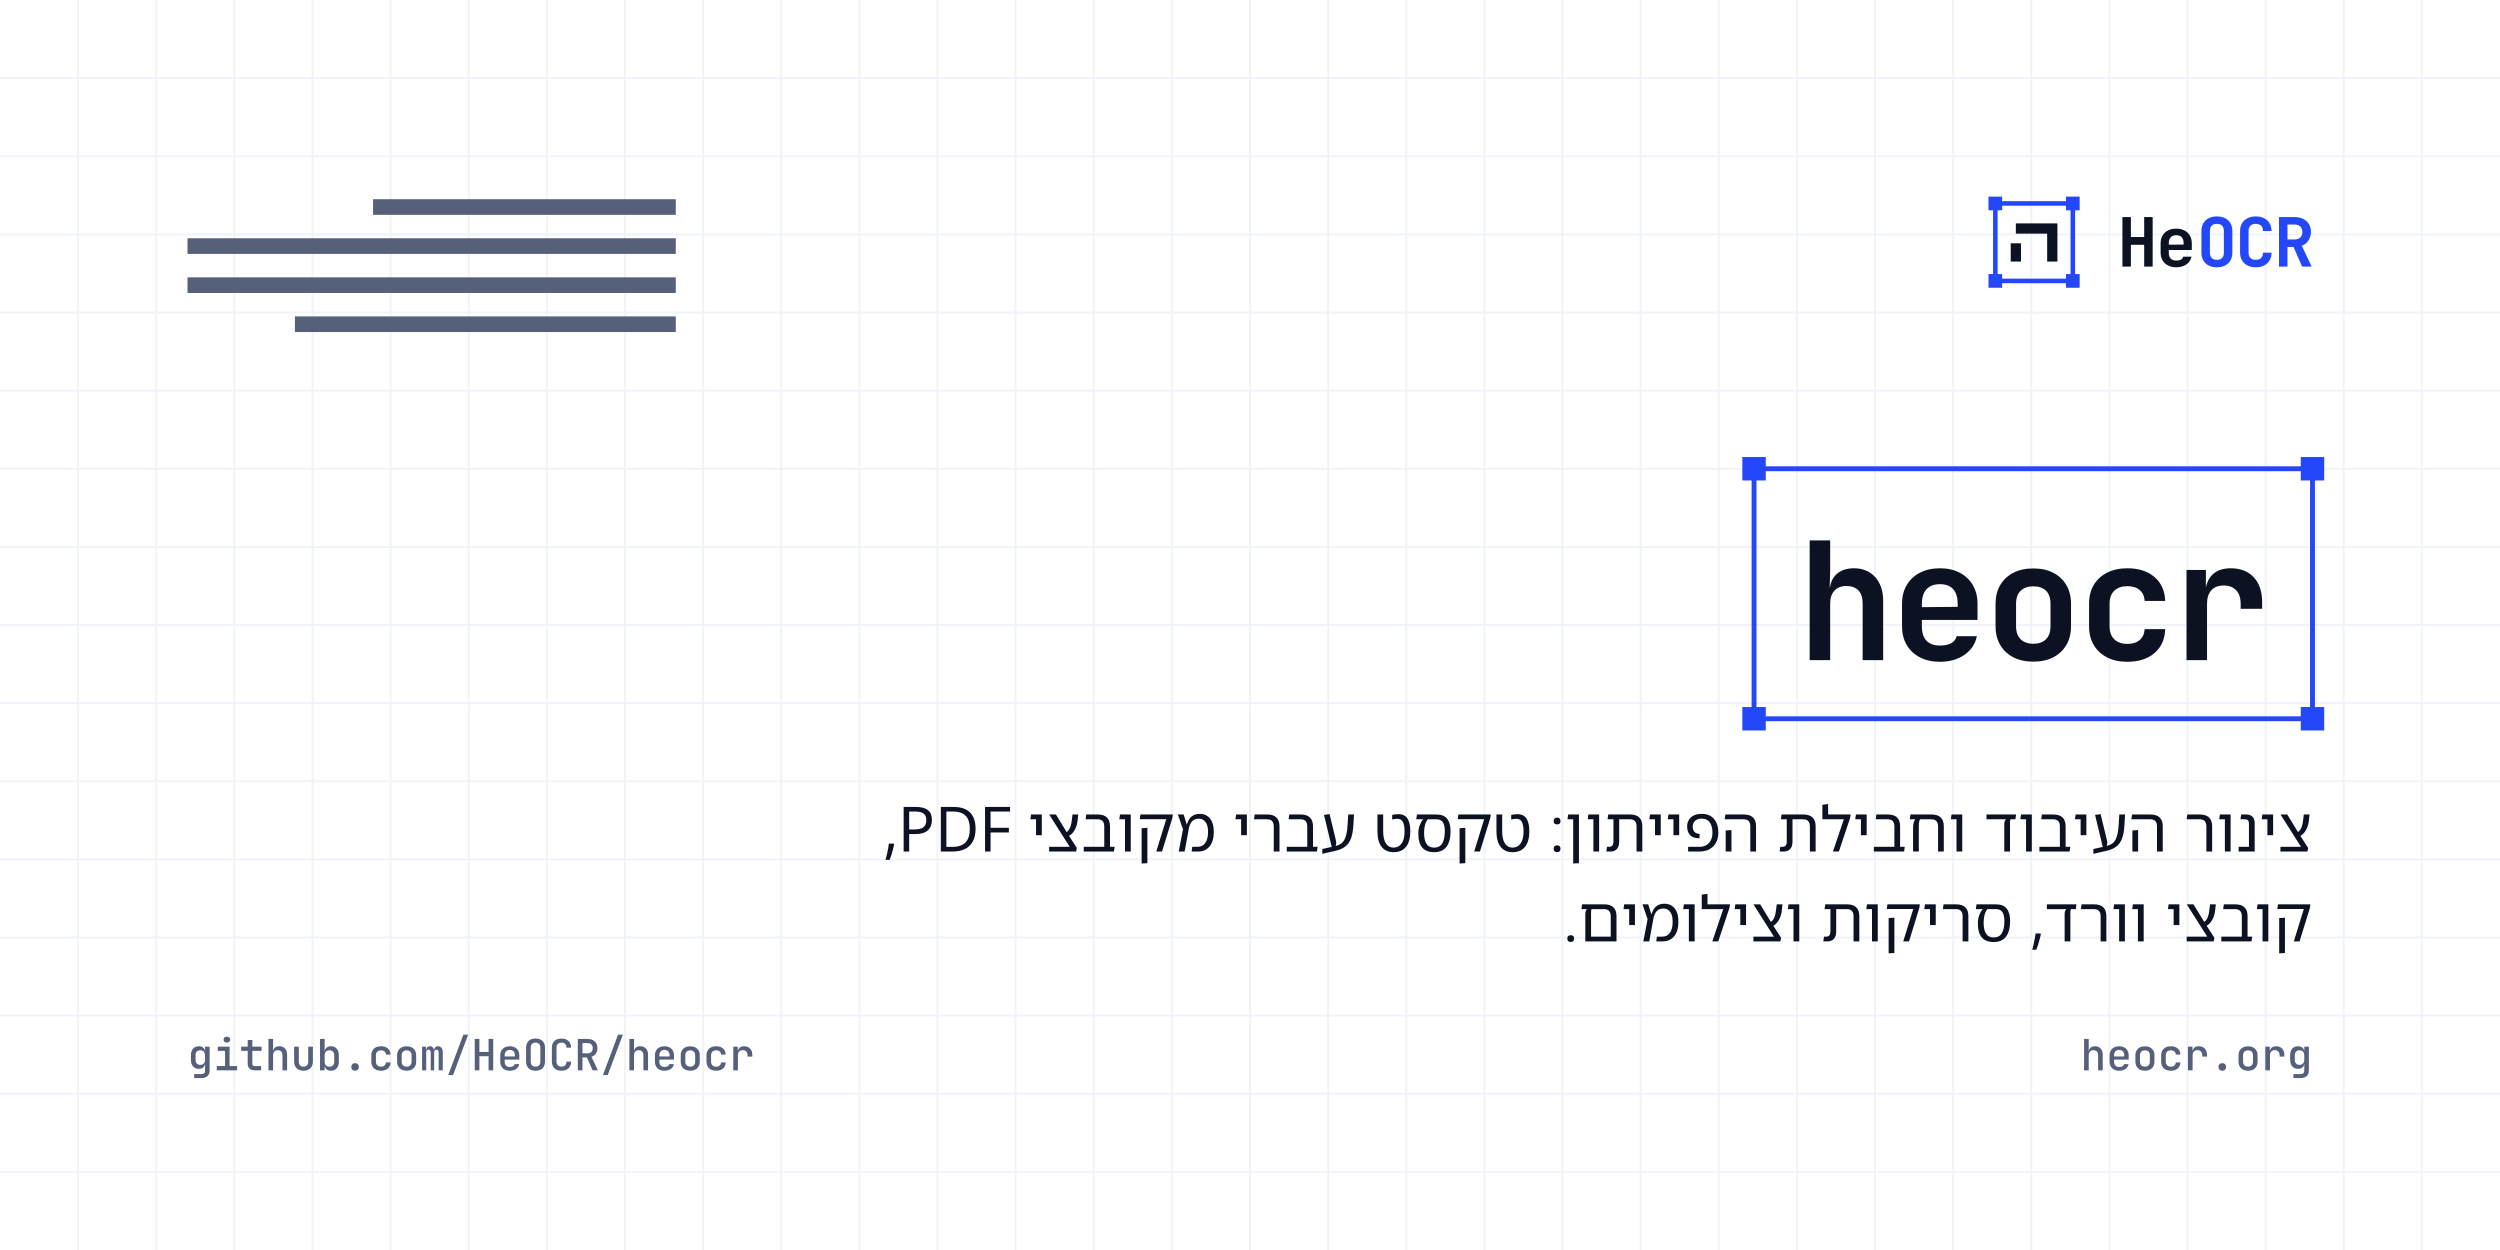
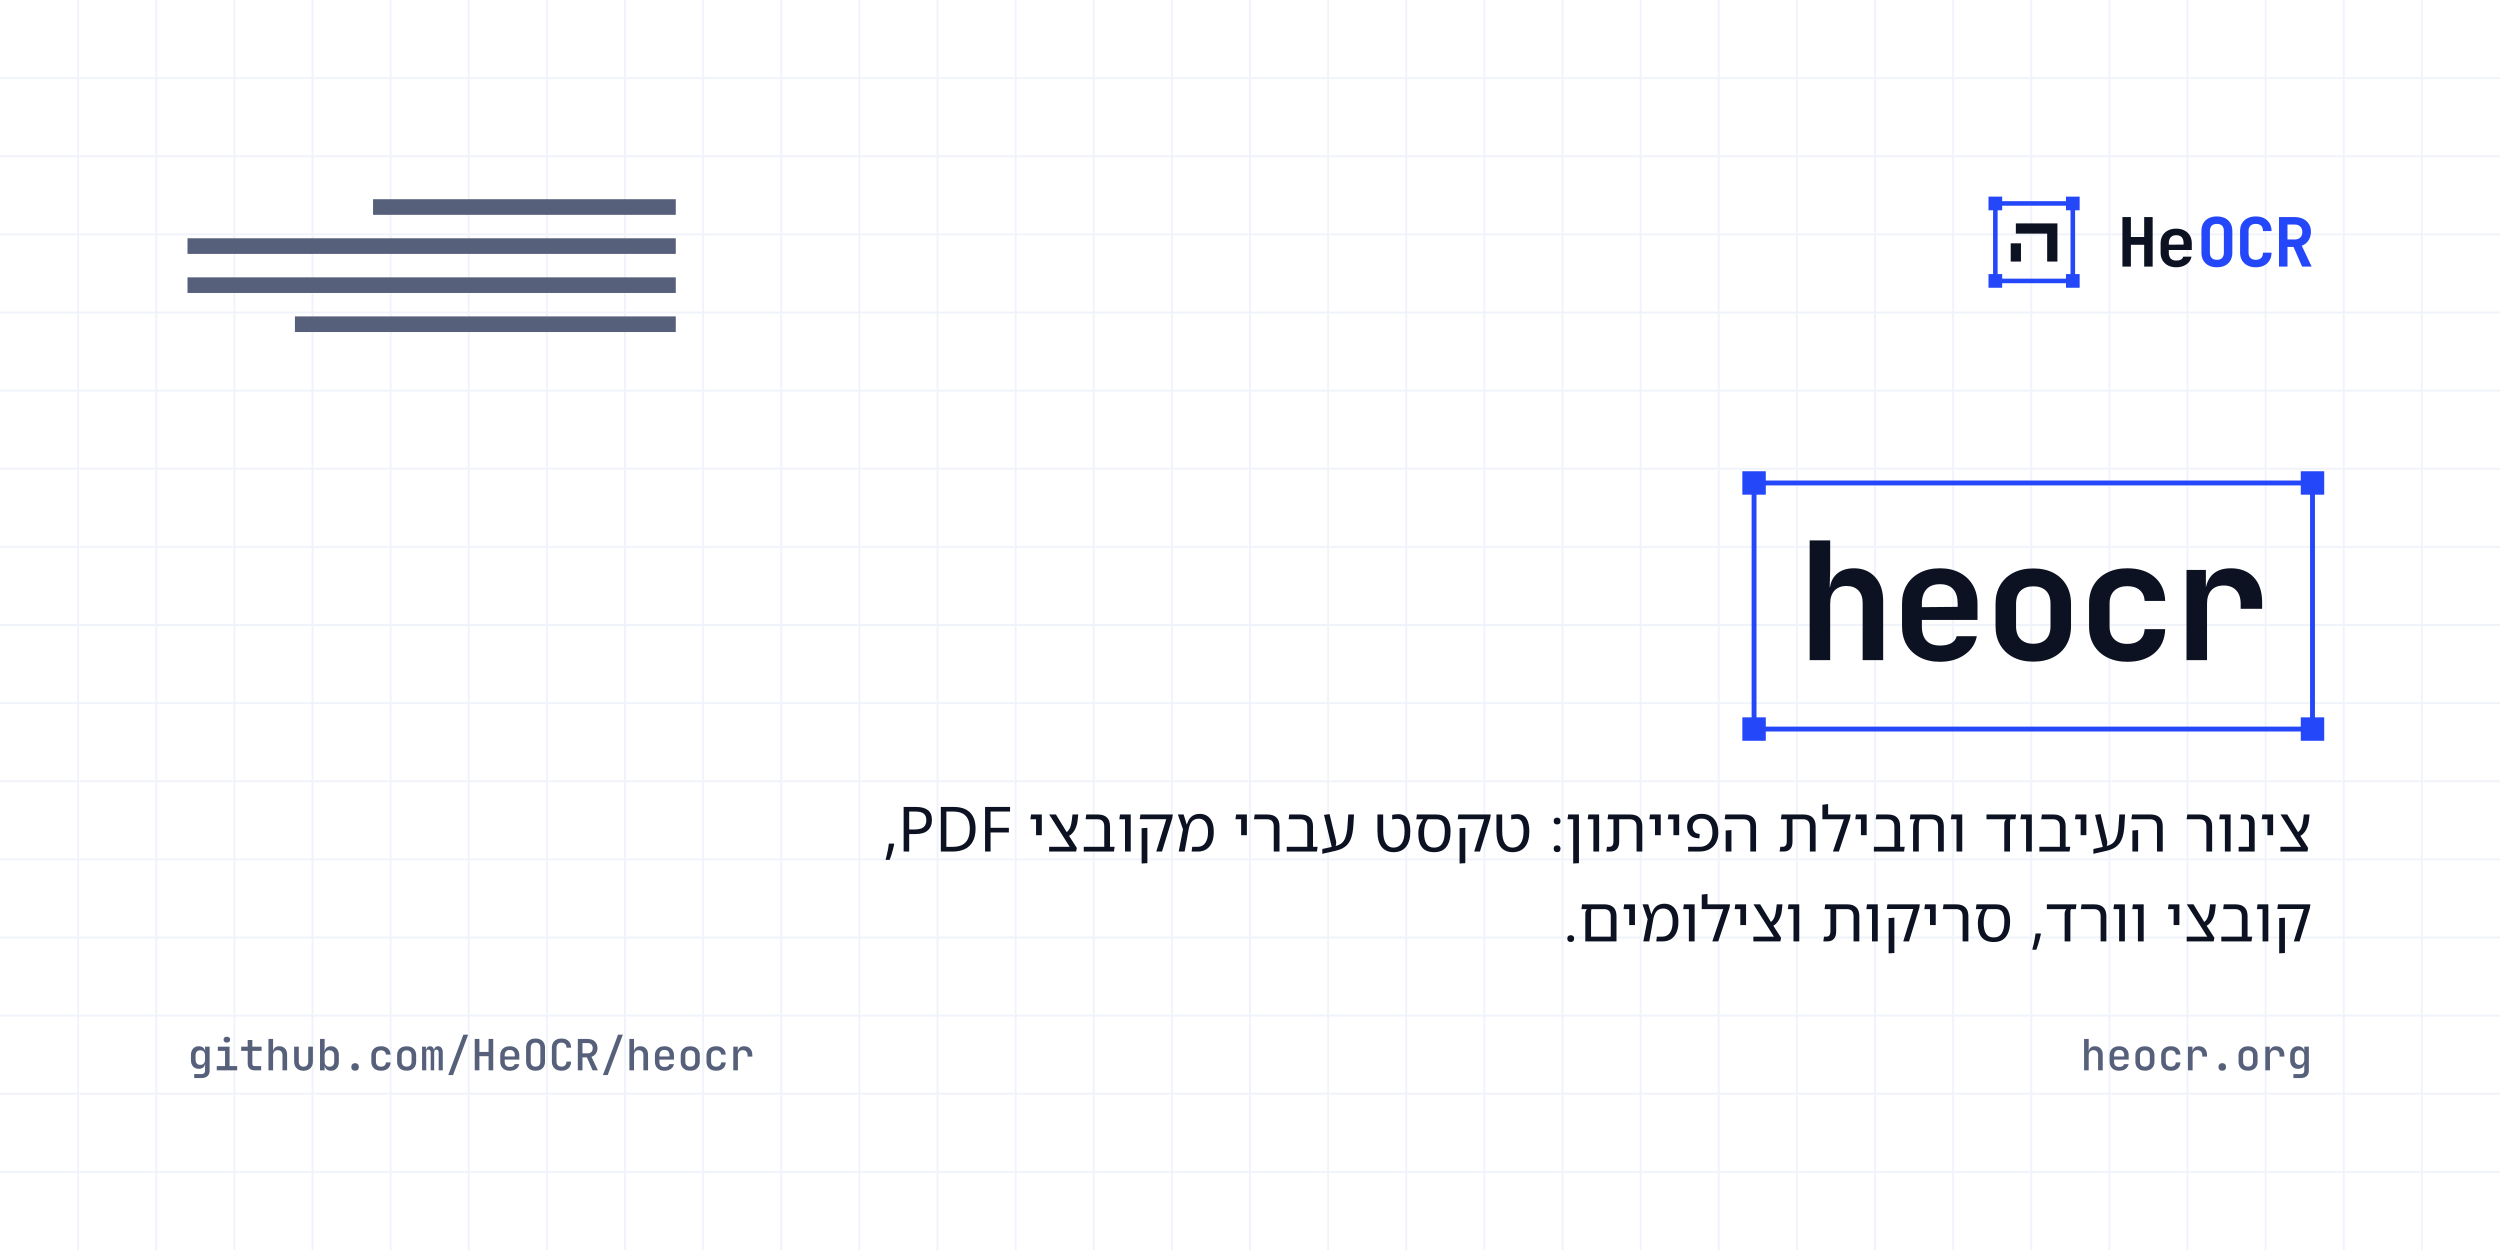
- <svg xmlns="http://www.w3.org/2000/svg" width="1280" height="640" viewBox="0 0 1280 640" role="img" aria-label="HeOCR/heocr: צינור העיבוד וחבילת הפייתון: טקסט עברי מקובצי PDF, קובצי וורד, סריקות וצילומים.">
+ <svg xmlns="http://www.w3.org/2000/svg" width="1280" height="640" viewBox="0 0 1280 640" role="img" aria-label="HeOCR · heocr: צינור העיבוד וחבילת הפייתון: טקסט עברי מקובצי PDF, קובצי וורד, סריקות וצילומים.">
  <rect width="1280" height="640" fill="#ffffff" />
  <path d="M40,0V640M80,0V640M120,0V640M160,0V640M200,0V640M240,0V640M280,0V640M320,0V640M360,0V640M400,0V640M440,0V640M480,0V640M520,0V640M560,0V640M600,0V640M640,0V640M680,0V640M720,0V640M760,0V640M800,0V640M840,0V640M880,0V640M920,0V640M960,0V640M1000,0V640M1040,0V640M1080,0V640M1120,0V640M1160,0V640M1200,0V640M1240,0V640M0,40H1280M0,80H1280M0,120H1280M0,160H1280M0,200H1280M0,240H1280M0,280H1280M0,320H1280M0,360H1280M0,400H1280M0,440H1280M0,480H1280M0,520H1280M0,560H1280M0,600H1280" stroke="#f1f3fb" stroke-width="1" fill="none" />
  <path fill="#2447f9" d="M1020.45,103H1062.45V145H1020.45Z M1022.78,105.33V142.67H1060.11V105.33Z M1018.11,100.67H1025.11V107.67H1018.11Z M1057.78,100.67H1064.78V107.67H1057.78Z M1018.11,140.33H1025.11V147.33H1018.11Z M1057.78,140.33H1064.78V147.33H1057.78Z" />
  <path fill="#0c1222" d="M1032.11,114.38H1053.4V133.92H1048.15V119.62H1032.11Z M1029.49,124.58H1034.74V133.92H1029.49Z" />
  <path fill="#0c1222" d="M1086.68 136.5V111.15H1091.02V121.33H1097.82V111.15H1102.16V136.5H1097.82V125.35H1091.02V136.5Z M1114.25 136.85Q1111.82 136.85 1110.01 135.91Q1108.21 134.97 1107.22 133.29Q1106.23 131.6 1106.23 129.35V124.56Q1106.23 122.3 1107.22 120.61Q1108.21 118.93 1110.01 117.99Q1111.82 117.06 1114.25 117.06Q1116.64 117.06 1118.43 117.99Q1120.22 118.93 1121.21 120.61Q1122.2 122.3 1122.2 124.56V127.99H1110.43V129.35Q1110.43 131.36 1111.4 132.38Q1112.37 133.41 1114.28 133.41Q1115.74 133.41 1116.64 132.91Q1117.55 132.4 1117.79 131.43H1122.06Q1121.57 133.9 1119.44 135.37Q1117.3 136.85 1114.25 136.85ZM1118 125.56V124.52Q1118 122.54 1117.06 121.48Q1116.12 120.42 1114.25 120.42Q1112.37 120.42 1111.4 121.5Q1110.43 122.58 1110.43 124.56V125.28L1118.31 125.22Z" />
  <path fill="#2447f9" d="M1135.04 136.85Q1132.61 136.85 1130.83 135.93Q1129.04 135.01 1128.08 133.32Q1127.13 131.64 1127.13 129.35V118.31Q1127.13 116.01 1128.08 114.33Q1129.04 112.65 1130.83 111.73Q1132.61 110.81 1135.04 110.81Q1137.51 110.81 1139.28 111.73Q1141.05 112.65 1142.01 114.33Q1142.96 116.01 1142.96 118.27V129.35Q1142.96 131.64 1142.01 133.32Q1141.05 135.01 1139.28 135.93Q1137.51 136.85 1135.04 136.85ZM1135.04 133.03Q1136.82 133.03 1137.72 132.07Q1138.62 131.12 1138.62 129.35V118.31Q1138.62 116.5 1137.72 115.56Q1136.82 114.63 1135.04 114.63Q1133.27 114.63 1132.37 115.56Q1131.47 116.5 1131.47 118.31V129.35Q1131.47 131.12 1132.39 132.07Q1133.31 133.03 1135.04 133.03Z M1154.97 136.85Q1152.54 136.85 1150.72 135.93Q1148.9 135.01 1147.91 133.32Q1146.92 131.64 1146.92 129.35V118.31Q1146.92 115.98 1147.91 114.31Q1148.9 112.65 1150.72 111.73Q1152.54 110.81 1154.97 110.81Q1157.44 110.81 1159.23 111.73Q1161.02 112.65 1162.02 114.31Q1163.03 115.98 1163.03 118.31H1158.65Q1158.65 116.5 1157.7 115.56Q1156.74 114.63 1154.97 114.63Q1153.2 114.63 1152.23 115.56Q1151.26 116.5 1151.26 118.27V129.35Q1151.26 131.12 1152.23 132.07Q1153.2 133.03 1154.97 133.03Q1156.74 133.03 1157.7 132.07Q1158.65 131.12 1158.65 129.35H1163.03Q1163.03 131.6 1162.02 133.3Q1161.02 135.01 1159.23 135.93Q1157.44 136.85 1154.97 136.85Z M1166.85 136.5V111.15H1174.87Q1177.4 111.15 1179.26 112.09Q1181.12 113.03 1182.16 114.71Q1183.2 116.4 1183.2 118.69Q1183.2 121.19 1181.93 123.1Q1180.67 125.01 1178.51 125.81L1183.55 136.5H1178.69L1174.28 126.43H1171.19V136.5ZM1171.19 122.61H1174.87Q1176.71 122.61 1177.75 121.6Q1178.79 120.6 1178.79 118.83Q1178.79 117.02 1177.75 116Q1176.71 114.97 1174.87 114.97H1171.19Z" />
  <path fill="#0c1222" d="M926.55 338V276.68H937.05V291.8L936.8 300.62H939.65L936.8 303.06Q936.8 297.34 940.11 294.15Q943.43 290.96 949.23 290.96Q956.03 290.96 960.11 295.5Q964.18 300.03 964.18 307.68V338H953.68V308.77Q953.68 304.57 951.5 302.3Q949.31 300.03 945.36 300.03Q941.5 300.03 939.27 302.38Q937.05 304.74 937.05 309.1V338Z M993.24 338.84Q987.36 338.84 983 336.57Q978.63 334.3 976.23 330.23Q973.84 326.16 973.84 320.7V309.1Q973.84 303.64 976.23 299.57Q978.63 295.5 983 293.23Q987.36 290.96 993.24 290.96Q999.04 290.96 1003.37 293.23Q1007.69 295.5 1010.09 299.57Q1012.48 303.64 1012.48 309.1V317.42H984V320.7Q984 325.57 986.36 328.05Q988.71 330.52 993.33 330.52Q996.86 330.52 999.04 329.31Q1001.22 328.09 1001.81 325.74H1012.14Q1010.97 331.7 1005.8 335.27Q1000.64 338.84 993.24 338.84ZM1002.32 311.54V309.02Q1002.32 304.23 1000.05 301.67Q997.78 299.11 993.24 299.11Q988.71 299.11 986.36 301.71Q984 304.32 984 309.1V310.87L1003.07 310.7Z M1041.04 338.76Q1035.16 338.76 1030.83 336.53Q1026.51 334.3 1024.11 330.23Q1021.72 326.16 1021.72 320.61V309.19Q1021.72 303.64 1024.11 299.57Q1026.51 295.5 1030.83 293.27Q1035.16 291.04 1041.04 291.04Q1047 291.04 1051.29 293.27Q1055.57 295.5 1057.97 299.57Q1060.36 303.64 1060.36 309.1V320.61Q1060.36 326.16 1057.97 330.23Q1055.57 334.3 1051.29 336.53Q1047 338.76 1041.04 338.76ZM1041.04 329.6Q1045.24 329.6 1047.55 327.29Q1049.86 324.98 1049.86 320.61V309.19Q1049.86 304.74 1047.55 302.47Q1045.24 300.2 1041.04 300.2Q1036.92 300.2 1034.57 302.47Q1032.22 304.74 1032.22 309.19V320.61Q1032.22 324.98 1034.57 327.29Q1036.92 329.6 1041.04 329.6Z M1089.17 338.84Q1083.29 338.84 1078.88 336.61Q1074.47 334.39 1072.04 330.31Q1069.6 326.24 1069.6 320.7V309.1Q1069.6 303.48 1072.04 299.44Q1074.47 295.41 1078.88 293.19Q1083.29 290.96 1089.17 290.96Q1097.91 290.96 1103.12 295.45Q1108.32 299.95 1108.58 307.68H1098.08Q1097.82 304.06 1095.51 302.09Q1093.2 300.12 1089.17 300.12Q1084.97 300.12 1082.54 302.43Q1080.1 304.74 1080.1 309.02V320.7Q1080.1 324.98 1082.54 327.33Q1084.97 329.68 1089.17 329.68Q1093.2 329.68 1095.51 327.71Q1097.82 325.74 1098.08 322.12H1108.58Q1108.32 329.85 1103.12 334.35Q1097.91 338.84 1089.17 338.84Z M1119.5 338V291.8H1129.41V300.62H1132.01L1128.9 306Q1128.9 298.52 1132.26 294.74Q1135.62 290.96 1142.18 290.96Q1149.65 290.96 1153.94 295.58Q1158.22 300.2 1158.22 308.35V311.71H1147.22V309.1Q1147.22 304.65 1144.91 302.22Q1142.6 299.78 1138.56 299.78Q1134.45 299.78 1132.22 302.22Q1130 304.65 1130 309.1V338Z" />
-   <rect x="898.08" y="240" width="285.92" height="128" fill="none" stroke="#2447f9" stroke-width="2.5" />
-   <rect x="892.08" y="234" width="12" height="12" fill="#2447f9" />
-   <rect x="1178" y="234" width="12" height="12" fill="#2447f9" />
-   <rect x="892.08" y="362" width="12" height="12" fill="#2447f9" />
-   <rect x="1178" y="362" width="12" height="12" fill="#2447f9" />
+   <rect x="898.08" y="247.28" width="285.92" height="126" fill="none" stroke="#2447f9" stroke-width="2.5" />
+   <rect x="892.08" y="241.28" width="12" height="12" fill="#2447f9" />
+   <rect x="1178" y="241.28" width="12" height="12" fill="#2447f9" />
+   <rect x="892.08" y="367.28" width="12" height="12" fill="#2447f9" />
+   <rect x="1178" y="367.28" width="12" height="12" fill="#2447f9" />
  <path fill="#0c1222" d="M457.82 432.29Q457.57 433.47 457.2 434.9Q456.83 436.32 456.4 437.71Q455.97 439.1 455.49 440.26H453.41Q453.82 438.72 454.14 437.3Q454.46 435.87 454.72 434.51Q454.98 433.15 455.1 431.94H457.66Z M468.96 413.15Q472.99 413.15 475.07 414.77Q477.15 416.38 477.15 419.78Q477.15 421.54 476.61 422.88Q476.06 424.22 475.01 425.17Q473.95 426.11 472.37 426.58Q470.78 427.04 468.7 427.04H465.5V436H462.66V413.15ZM468.83 415.52H465.5V424.67H468.45Q470.14 424.67 471.47 424.24Q472.8 423.81 473.54 422.75Q474.27 421.7 474.27 419.84Q474.27 417.63 472.94 416.58Q471.62 415.52 468.83 415.52Z M499.49 424.26Q499.49 428.13 498.11 430.75Q496.74 433.38 494.08 434.69Q491.42 436 487.55 436H481.7V413.15H488.22Q493.82 413.15 496.66 416Q499.49 418.85 499.49 424.26ZM496.54 424.35Q496.54 421.47 495.65 419.5Q494.75 417.54 492.86 416.53Q490.98 415.52 488.03 415.52H484.54V433.6H487.68Q492.16 433.6 494.35 431.31Q496.54 429.02 496.54 424.35Z M507.17 436H504.35V413.15H517.15V415.52H507.17V423.84H516.54V426.21H507.17Z M530.46 427.62V417.02H533.41V427.62ZM527.55 419.46 527.9 417.02H532.13V419.46Z M549.12 435.84 537.18 417.02H540.64L546.5 426.62L551.33 434.14ZM537.15 436V433.57H550.3L551.33 434.14L550.98 436ZM546.08 428.51 545.22 426.5Q546.24 426.14 546.9 425.36Q547.55 424.58 547.94 423.58Q548.32 422.59 548.5 421.62Q548.67 420.64 548.77 419.9L549.12 417.02H552.06L551.71 420.22Q551.62 421.22 551.28 422.43Q550.94 423.65 550.3 424.86Q549.66 426.08 548.62 427.06Q547.58 428.03 546.08 428.51Z M565.38 436V423.14Q565.38 421.28 564.5 420.37Q563.62 419.46 561.82 419.46H555.84L556.16 417.02H562.05Q565.15 417.02 566.74 418.54Q568.32 420.06 568.32 423.04V433.89Q568.19 434.46 567.86 434.98Q567.52 435.49 567.1 436ZM554.88 436V433.57H570.69L570.34 436Z M576 436V417.02H578.94V436ZM573.09 419.46 573.44 417.02H577.92V419.46Z M592 436 597.12 419.42H583.55L583.9 417.02H600.48L600.22 418.88L594.94 436ZM584.51 442.11V424.06L587.46 423.84V441.95Z M603.49 436 605.7 424.64 603.07 417.02H606.02L607.58 422.08H607.68Q608.03 421.02 608.51 420.06Q608.99 419.1 609.76 418.35Q610.53 417.6 611.65 417.15Q612.77 416.7 614.27 416.7Q616.42 416.7 618.02 417.71Q619.62 418.72 620.53 420.72Q621.44 422.72 621.44 425.79V426.24Q621.44 429.18 620.5 431.38Q619.55 433.57 617.74 434.78Q615.94 436 613.31 436H610.11L610.43 433.57H613.18Q615.74 433.57 617.12 431.55Q618.5 429.54 618.5 426.24V425.79Q618.5 423.49 617.87 422.03Q617.25 420.58 616.19 419.87Q615.14 419.17 613.76 419.17Q612.42 419.17 611.49 419.65Q610.56 420.13 609.98 420.94Q609.41 421.76 609.07 422.74Q608.74 423.71 608.58 424.74L606.53 436Z M635.46 427.62V417.02H638.4V427.62ZM632.54 419.46 632.9 417.02H637.12V419.46Z M652.16 436V423.14Q652.16 421.28 651.28 420.37Q650.4 419.46 648.64 419.46H642.05L642.4 417.02H648.83Q651.94 417.02 653.52 418.54Q655.1 420.06 655.1 423.04V436Z M669.31 436V423.14Q669.31 421.28 668.43 420.37Q667.55 419.46 665.76 419.46H659.78L660.1 417.02H665.98Q669.09 417.02 670.67 418.54Q672.26 420.06 672.26 423.04V433.89Q672.13 434.46 671.79 434.98Q671.46 435.49 671.04 436ZM658.82 436V433.57H674.62L674.27 436Z M677.02 437.15V434.69L683.49 433.25Q684.9 432.9 686.03 432.3Q687.17 431.71 687.98 430.53Q688.8 429.34 689.31 427.3Q689.82 425.25 689.98 421.98L690.3 417.02H693.25L692.96 421.98Q692.83 424.64 692.43 426.67Q692.03 428.7 691.33 430.21Q690.62 431.71 689.55 432.77Q688.48 433.82 686.99 434.53Q685.5 435.23 683.52 435.68ZM682.08 434.66 677.89 417.22 680.74 416.83 684.03 430.46Q684.19 431.1 684.13 431.82Q684.06 432.54 683.82 433.26Q683.58 433.98 683.2 434.66Z M713.54 436.32Q709.57 436.32 707.41 433.62Q705.25 430.91 705.25 425.63V417.02H708.19V425.63Q708.19 429.73 709.6 431.86Q711.01 433.98 713.47 433.98Q716.13 433.98 717.63 431.86Q719.14 429.73 719.14 425.63Q719.14 422.56 718.3 420.88Q717.47 419.2 715.42 419.23Q714.72 419.23 714.1 419.33Q713.47 419.42 712.8 419.58V417.22Q713.6 417.06 714.35 416.96Q715.1 416.86 715.9 416.86Q719.2 416.83 720.64 419.12Q722.08 421.41 722.08 425.63Q722.08 430.91 719.84 433.62Q717.6 436.32 713.54 436.32Z M734.27 436.32Q730.18 436.32 728.18 433.95Q726.18 431.58 726.18 426.98V426.62Q726.18 424.42 726.86 422.59Q727.55 420.77 728.58 419.62V419.23L731.36 419.04L731.01 419.55Q730.08 420.61 729.6 422.4Q729.12 424.19 729.12 426.34Q729.12 430.14 730.35 432.06Q731.58 433.98 734.27 433.98Q737.12 433.98 738.43 431.82Q739.74 429.66 739.74 425.57Q739.74 422.59 738.75 421.02Q737.76 419.46 735.36 419.46H725.12L725.47 417.02H735.46Q739.2 417.02 740.94 419.22Q742.69 421.41 742.69 425.54Q742.69 430.75 740.61 433.54Q738.53 436.32 734.27 436.32Z M754.78 436 759.9 419.42H746.34L746.69 417.02H763.26L763.01 418.88L757.73 436ZM747.3 442.11V424.06L750.24 423.84V441.95Z M774.46 436.32Q770.5 436.32 768.34 433.62Q766.18 430.91 766.18 425.63V417.02H769.12V425.63Q769.12 429.73 770.53 431.86Q771.94 433.98 774.4 433.98Q777.06 433.98 778.56 431.86Q780.06 429.73 780.06 425.63Q780.06 422.56 779.23 420.88Q778.4 419.2 776.35 419.23Q775.65 419.23 775.02 419.33Q774.4 419.42 773.73 419.58V417.22Q774.53 417.06 775.28 416.96Q776.03 416.86 776.83 416.86Q780.13 416.83 781.57 419.12Q783.01 421.41 783.01 425.63Q783.01 430.91 780.77 433.62Q778.53 436.32 774.46 436.32Z M795.49 434.56Q795.49 433.7 795.95 433.26Q796.42 432.83 797.25 432.83Q798.08 432.83 798.53 433.26Q798.98 433.7 798.98 434.56Q798.98 435.42 798.53 435.86Q798.08 436.29 797.25 436.29Q796.42 436.29 795.95 435.86Q795.49 435.42 795.49 434.56ZM795.49 420.38Q795.49 419.52 795.95 419.07Q796.42 418.62 797.25 418.62Q798.08 418.62 798.53 419.07Q798.98 419.52 798.98 420.38Q798.98 421.25 798.53 421.68Q798.08 422.11 797.25 422.11Q796.42 422.11 795.95 421.68Q795.49 421.25 795.49 420.38Z M805.47 442.11V417.02H808.42V441.95ZM802.56 419.46 802.91 417.02H807.39V419.46Z M815.81 436V417.02H818.75V436ZM812.9 419.46 813.25 417.02H817.73V419.46Z M837.92 436V423.14Q837.92 421.28 837.04 420.37Q836.16 419.46 834.37 419.46H826.08V417.02H834.59Q837.7 417.02 839.28 418.54Q840.86 420.06 840.86 423.04V436ZM822.43 436 822.78 433.57H823.94Q824.67 433.57 825.14 433.26Q825.6 432.96 825.84 432.35Q826.08 431.74 826.08 430.78V417.66H829.02V430.94Q829.02 433.41 827.84 434.7Q826.66 436 824.42 436ZM823.07 419.46 823.42 417.02H827.49V419.46Z M847.36 427.62V417.02H850.3V427.62ZM844.45 419.46 844.8 417.02H849.02V419.46Z M856.8 427.62V417.02H859.74V427.62ZM853.89 419.46 854.24 417.02H858.46V419.46Z M864.32 436V433.57H870.21Q872.26 433.57 873.73 432.66Q875.2 431.74 875.98 430.11Q876.77 428.48 876.77 426.34Q876.77 422.94 875.39 421.04Q874.02 419.14 871.26 419.14Q869.02 419.14 867.84 420.29Q866.66 421.44 866.66 423.23Q866.66 424.64 867.33 425.63Q868 426.62 869.41 426.85Q869.66 426.91 869.89 426.96Q870.11 427.01 870.27 427.01L870.08 429.18Q869.79 429.22 869.38 429.18Q868.96 429.15 868.35 429.06Q866.11 428.7 864.96 427.12Q863.81 425.54 863.81 423.17Q863.81 421.28 864.67 419.81Q865.54 418.34 867.2 417.52Q868.86 416.7 871.26 416.7Q875.33 416.7 877.55 419.26Q879.78 421.82 879.78 426.34Q879.78 429.25 878.61 431.42Q877.44 433.6 875.25 434.8Q873.06 436 869.95 436Z M896.16 436V423.14Q896.16 421.28 895.28 420.37Q894.4 419.46 892.61 419.46H883.04L883.39 417.02H892.83Q895.94 417.02 897.52 418.54Q899.1 420.06 899.1 423.04V436ZM883.55 436V425.22L886.5 424.99V436Z M926.66 436V423.14Q926.66 421.28 925.78 420.37Q924.9 419.46 923.1 419.46H914.82V417.02H923.33Q926.43 417.02 928.02 418.54Q929.6 420.06 929.6 423.04V436ZM911.17 436 911.52 433.57H912.67Q913.41 433.57 913.87 433.26Q914.34 432.96 914.58 432.35Q914.82 431.74 914.82 430.78V417.66H917.76V430.94Q917.76 433.41 916.58 434.7Q915.39 436 913.15 436ZM911.81 419.46 912.16 417.02H916.22V419.46Z M936 417.02H947.55L947.23 418.88L941.5 436H938.46L944.06 419.46H933.06V412.03L936 411.68Z M952.8 427.62V417.02H955.74V427.62ZM949.89 419.46 950.24 417.02H954.46V419.46Z M969.92 436V423.14Q969.92 421.28 969.04 420.37Q968.16 419.46 966.37 419.46H960.38L960.7 417.02H966.59Q969.7 417.02 971.28 418.54Q972.86 420.06 972.86 423.04V433.89Q972.74 434.46 972.4 434.98Q972.06 435.49 971.65 436ZM959.42 436V433.57H975.23L974.88 436Z M988.96 417.02Q992.06 417.02 993.65 418.54Q995.23 420.06 995.23 423.04V436H992.29V423.14Q992.29 421.28 991.41 420.37Q990.53 419.46 988.77 419.46H983.07Q982.88 419.74 982.66 420.54Q982.43 421.34 982.43 423.04V436H979.49V423.78Q979.49 422.37 979.78 421.23Q980.06 420.1 980.61 419.49L979.97 419.36V417.02ZM977.82 419.46 978.14 417.02H985.18V419.46Z M1001.73 436V417.02H1004.67V436ZM998.82 419.46 999.17 417.02H1003.65V419.46Z M1017.09 419.46V417.02H1032.22L1031.9 419.46ZM1026.18 436V421.79Q1026.18 421.41 1026.27 420.94Q1026.37 420.48 1026.58 420.06Q1026.78 419.65 1027.17 419.46H1029.47Q1029.25 419.68 1029.18 420.16Q1029.12 420.64 1029.12 421.22V436Z M1037.34 436V417.02H1040.29V436ZM1034.43 419.46 1034.78 417.02H1039.26V419.46Z M1054.66 436V423.14Q1054.66 421.28 1053.78 420.37Q1052.9 419.46 1051.1 419.46H1045.12L1045.44 417.02H1051.33Q1054.43 417.02 1056.02 418.54Q1057.6 420.06 1057.6 423.04V433.89Q1057.47 434.46 1057.14 434.98Q1056.8 435.49 1056.38 436ZM1044.16 436V433.57H1059.97L1059.62 436Z M1065.28 427.62V417.02H1068.22V427.62ZM1062.37 419.46 1062.72 417.02H1066.94V419.46Z M1071.81 437.15V434.69L1078.27 433.25Q1079.68 432.9 1080.82 432.3Q1081.95 431.71 1082.77 430.53Q1083.58 429.34 1084.1 427.3Q1084.61 425.25 1084.77 421.98L1085.09 417.02H1088.03L1087.74 421.98Q1087.62 424.64 1087.22 426.67Q1086.82 428.7 1086.11 430.21Q1085.41 431.71 1084.34 432.77Q1083.26 433.82 1081.78 434.53Q1080.29 435.23 1078.3 435.68ZM1076.86 434.66 1072.67 417.22 1075.52 416.83 1078.82 430.46Q1078.98 431.1 1078.91 431.82Q1078.85 432.54 1078.61 433.26Q1078.37 433.98 1077.98 434.66Z M1104.38 436V423.14Q1104.38 421.28 1103.5 420.37Q1102.62 419.46 1100.83 419.46H1091.26L1091.62 417.02H1101.06Q1104.16 417.02 1105.74 418.54Q1107.33 420.06 1107.33 423.04V436ZM1091.78 436V425.22L1094.72 424.99V436Z M1129.66 436V423.14Q1129.66 421.28 1128.78 420.37Q1127.9 419.46 1126.14 419.46H1119.55L1119.9 417.02H1126.34Q1129.44 417.02 1131.02 418.54Q1132.61 420.06 1132.61 423.04V436Z M1139.14 436V417.02H1142.08V436ZM1136.22 419.46 1136.58 417.02H1141.06V419.46Z M1151.46 436V421.76Q1151.46 420.96 1151.22 420.43Q1150.98 419.9 1150.5 419.68Q1150.02 419.46 1149.31 419.46H1147.14L1147.46 417.02H1150.05Q1152.16 417.02 1153.28 418.16Q1154.4 419.3 1154.4 421.47V436ZM1146.18 436V433.57H1152.86V436Z M1160.9 427.62V417.02H1163.84V427.62ZM1157.98 419.46 1158.34 417.02H1162.56V419.46Z M1179.55 435.84 1167.62 417.02H1171.07L1176.93 426.62L1181.76 434.14ZM1167.58 436V433.57H1180.74L1181.76 434.14L1181.41 436ZM1176.51 428.51 1175.65 426.5Q1176.67 426.14 1177.33 425.36Q1177.98 424.58 1178.37 423.58Q1178.75 422.59 1178.93 421.62Q1179.1 420.64 1179.2 419.9L1179.55 417.02H1182.5L1182.14 420.22Q1182.05 421.22 1181.71 422.43Q1181.38 423.65 1180.74 424.86Q1180.1 426.08 1179.06 427.06Q1178.02 428.03 1176.51 428.51Z" />
  <path fill="#0c1222" d="M802.46 480.56Q802.46 479.7 802.93 479.26Q803.39 478.83 804.22 478.83Q805.06 478.83 805.5 479.26Q805.95 479.7 805.95 480.56Q805.95 481.42 805.5 481.86Q805.06 482.29 804.22 482.29Q803.39 482.29 802.93 481.86Q802.46 481.42 802.46 480.56Z M821.38 463.02Q824.48 463.02 826.06 464.54Q827.65 466.06 827.65 469.04V482H811.68V467.79Q811.68 467.41 811.78 466.94Q811.87 466.48 812.08 466.06Q812.29 465.65 812.67 465.46H809.7L810.02 463.02ZM824.7 479.57V469.14Q824.7 467.28 823.82 466.37Q822.94 465.46 821.15 465.46H814.85Q814.72 465.78 814.67 466.26Q814.62 466.74 814.62 467.22V479.57Z M834.14 473.62V463.02H837.09V473.62ZM831.23 465.46 831.58 463.02H835.81V465.46Z M841.38 482 843.58 470.64 840.96 463.02H843.9L845.47 468.08H845.57Q845.92 467.02 846.4 466.06Q846.88 465.1 847.65 464.35Q848.42 463.6 849.54 463.15Q850.66 462.7 852.16 462.7Q854.3 462.7 855.9 463.71Q857.5 464.72 858.42 466.72Q859.33 468.72 859.33 471.79V472.24Q859.33 475.18 858.38 477.38Q857.44 479.57 855.63 480.78Q853.82 482 851.2 482H848L848.32 479.57H851.07Q853.63 479.57 855.01 477.55Q856.38 475.54 856.38 472.24V471.79Q856.38 469.49 855.76 468.03Q855.14 466.58 854.08 465.87Q853.02 465.17 851.65 465.17Q850.3 465.17 849.38 465.65Q848.45 466.13 847.87 466.94Q847.3 467.76 846.96 468.74Q846.62 469.71 846.46 470.74L844.42 482Z M864.7 482V463.02H867.65V482ZM861.79 465.46 862.14 463.02H866.62V465.46Z M874.24 463.02H885.79L885.47 464.88L879.74 482H876.7L882.3 465.46H871.3V458.03L874.24 457.68Z M891.04 473.62V463.02H893.98V473.62ZM888.13 465.46 888.48 463.02H892.7V465.46Z M909.7 481.84 897.76 463.02H901.22L907.07 472.62L911.9 480.14ZM897.73 482V479.57H910.88L911.9 480.14L911.55 482ZM906.66 474.51 905.79 472.5Q906.82 472.14 907.47 471.36Q908.13 470.58 908.51 469.58Q908.9 468.59 909.07 467.62Q909.25 466.64 909.34 465.9L909.7 463.02H912.64L912.29 466.22Q912.19 467.22 911.86 468.43Q911.52 469.65 910.88 470.86Q910.24 472.08 909.2 473.06Q908.16 474.03 906.66 474.51Z M918.27 482V463.02H921.22V482ZM915.36 465.46 915.71 463.02H920.19V465.46Z M949.02 482V469.14Q949.02 467.28 948.14 466.37Q947.26 465.46 945.47 465.46H937.18V463.02H945.7Q948.8 463.02 950.38 464.54Q951.97 466.06 951.97 469.04V482ZM933.54 482 933.89 479.57H935.04Q935.78 479.57 936.24 479.26Q936.7 478.96 936.94 478.35Q937.18 477.74 937.18 476.78V463.66H940.13V476.94Q940.13 479.41 938.94 480.7Q937.76 482 935.52 482ZM934.18 465.46 934.53 463.02H938.59V465.46Z M958.46 482V463.02H961.41V482ZM955.55 465.46 955.9 463.02H960.38V465.46Z M974.46 482 979.58 465.42H966.02L966.37 463.02H982.94L982.69 464.88L977.41 482ZM966.98 488.11V470.06L969.92 469.84V487.95Z M988.16 473.62V463.02H991.1V473.62ZM985.25 465.46 985.6 463.02H989.82V465.46Z M1004.86 482V469.14Q1004.86 467.28 1003.98 466.37Q1003.1 465.46 1001.34 465.46H994.75L995.1 463.02H1001.54Q1004.64 463.02 1006.22 464.54Q1007.81 466.06 1007.81 469.04V482Z M1020.77 482.32Q1016.67 482.32 1014.67 479.95Q1012.67 477.58 1012.67 472.98V472.62Q1012.67 470.42 1013.36 468.59Q1014.05 466.77 1015.07 465.62V465.23L1017.86 465.04L1017.5 465.55Q1016.58 466.61 1016.1 468.4Q1015.62 470.19 1015.62 472.34Q1015.62 476.14 1016.85 478.06Q1018.08 479.98 1020.77 479.98Q1023.62 479.98 1024.93 477.82Q1026.24 475.66 1026.24 471.57Q1026.24 468.59 1025.25 467.02Q1024.26 465.46 1021.86 465.46H1011.62L1011.97 463.02H1021.95Q1025.7 463.02 1027.44 465.22Q1029.18 467.41 1029.18 471.54Q1029.18 476.75 1027.1 479.54Q1025.02 482.32 1020.77 482.32Z M1044.93 478.29Q1044.67 479.47 1044.3 480.9Q1043.94 482.32 1043.5 483.71Q1043.07 485.1 1042.59 486.26H1040.51Q1040.93 484.72 1041.25 483.3Q1041.57 481.87 1041.82 480.51Q1042.08 479.15 1042.21 477.94H1044.77Z M1048 465.46V463.02H1063.14L1062.82 465.46ZM1057.09 482V467.79Q1057.09 467.41 1057.18 466.94Q1057.28 466.48 1057.49 466.06Q1057.7 465.65 1058.08 465.46H1060.38Q1060.16 465.68 1060.1 466.16Q1060.03 466.64 1060.03 467.22V482Z M1075.52 482V469.14Q1075.52 467.28 1074.64 466.37Q1073.76 465.46 1072 465.46H1065.41L1065.76 463.02H1072.19Q1075.3 463.02 1076.88 464.54Q1078.46 466.06 1078.46 469.04V482Z M1084.99 482V463.02H1087.94V482ZM1082.08 465.46 1082.43 463.02H1086.91V465.46Z M1094.62 482V463.02H1097.57V482ZM1091.71 465.46 1092.06 463.02H1096.54V465.46Z M1112.9 473.62V463.02H1115.84V473.62ZM1109.98 465.46 1110.34 463.02H1114.56V465.46Z M1131.55 481.84 1119.62 463.02H1123.07L1128.93 472.62L1133.76 480.14ZM1119.58 482V479.57H1132.74L1133.76 480.14L1133.41 482ZM1128.51 474.51 1127.65 472.5Q1128.67 472.14 1129.33 471.36Q1129.98 470.58 1130.37 469.58Q1130.75 468.59 1130.93 467.62Q1131.1 466.64 1131.2 465.9L1131.55 463.02H1134.5L1134.14 466.22Q1134.05 467.22 1133.71 468.43Q1133.38 469.65 1132.74 470.86Q1132.1 472.08 1131.06 473.06Q1130.02 474.03 1128.51 474.51Z M1147.81 482V469.14Q1147.81 467.28 1146.93 466.37Q1146.05 465.46 1144.26 465.46H1138.27L1138.59 463.02H1144.48Q1147.58 463.02 1149.17 464.54Q1150.75 466.06 1150.75 469.04V479.89Q1150.62 480.46 1150.29 480.98Q1149.95 481.49 1149.54 482ZM1137.31 482V479.57H1153.12L1152.77 482Z M1158.43 482V463.02H1161.38V482ZM1155.52 465.46 1155.87 463.02H1160.35V465.46Z M1174.43 482 1179.55 465.42H1165.98L1166.34 463.02H1182.91L1182.66 464.88L1177.38 482ZM1166.94 488.11V470.06L1169.89 469.84V487.95Z" />
  <path fill="#56607a" d="M99.43 551.96V549.91H103.15Q104.07 549.91 104.53 549.47Q104.98 549.03 104.98 548.18V546.97L105.02 544.72H104.51L105 544.28Q105 545.67 104.13 546.46Q103.26 547.25 101.79 547.25Q99.92 547.25 98.84 546.02Q97.76 544.79 97.76 542.7V540.23Q97.76 538.14 98.84 536.91Q99.92 535.68 101.79 535.68Q103.26 535.68 104.13 536.48Q105 537.29 105 538.67L104.51 538.21H105L104.98 535.9H107.33V548.22Q107.33 549.96 106.23 550.96Q105.13 551.96 103.17 551.96ZM102.56 545.21Q103.68 545.21 104.33 544.51Q104.98 543.82 104.98 542.59V540.37Q104.98 539.13 104.33 538.44Q103.68 537.75 102.56 537.75Q101.39 537.75 100.76 538.42Q100.14 539.09 100.14 540.37V542.59Q100.14 543.84 100.76 544.52Q101.39 545.21 102.56 545.21Z M110.98 548V545.84H115.23V538.06H111.53V535.9H117.54V545.84H121.43V548ZM116.15 533.81Q115.38 533.81 114.92 533.4Q114.46 533 114.46 532.31Q114.46 531.61 114.92 531.2Q115.38 530.8 116.15 530.8Q116.92 530.8 117.38 531.2Q117.85 531.61 117.85 532.31Q117.85 533 117.38 533.4Q116.92 533.81 116.15 533.81Z M130.32 548Q128.67 548 127.75 547.1Q126.82 546.2 126.82 544.59V538.06H123.48V535.9H126.82V532.49H129.2V535.9H133.93V538.06H129.2V544.59Q129.2 545.84 130.41 545.84H133.71V548Z M137.45 548V531.94H139.82V535.9L139.8 538.21H140.37L139.8 538.76Q139.8 537.31 140.66 536.49Q141.52 535.68 143.04 535.68Q144.84 535.68 145.92 536.84Q147 537.99 147 539.95V548H144.62V540.21Q144.62 539.02 143.98 538.36Q143.34 537.7 142.24 537.7Q141.12 537.7 140.47 538.4Q139.82 539.09 139.82 540.37V548Z M155.38 548.22Q153.2 548.22 151.9 546.96Q150.6 545.69 150.6 543.51V535.9H152.98V543.51Q152.98 544.77 153.62 545.46Q154.26 546.15 155.38 546.15Q156.52 546.15 157.17 545.46Q157.82 544.77 157.82 543.51V535.9H160.2V543.51Q160.2 545.69 158.89 546.96Q157.58 548.22 155.38 548.22Z M169.46 548.22Q167.96 548.22 167.08 547.39Q166.2 546.57 166.2 545.14L166.71 545.69H166.2V548H163.85V531.94H166.22V535.39L166.16 538.21H166.71L166.2 538.76Q166.2 537.33 167.09 536.5Q167.98 535.68 169.46 535.68Q171.28 535.68 172.38 536.91Q173.48 538.14 173.48 540.26V543.67Q173.48 545.76 172.38 546.99Q171.28 548.22 169.46 548.22ZM168.64 546.15Q169.81 546.15 170.47 545.48Q171.13 544.81 171.13 543.53V540.37Q171.13 539.09 170.47 538.42Q169.81 537.75 168.64 537.75Q167.52 537.75 166.87 538.44Q166.22 539.13 166.22 540.37V543.53Q166.22 544.77 166.87 545.46Q167.52 546.15 168.64 546.15Z M181.8 548.22Q180.92 548.22 180.39 547.7Q179.86 547.19 179.86 546.31Q179.86 545.4 180.39 544.87Q180.92 544.33 181.8 544.33Q182.7 544.33 183.22 544.87Q183.74 545.4 183.74 546.31Q183.74 547.19 183.22 547.7Q182.7 548.22 181.8 548.22Z M195.09 548.22Q193.59 548.22 192.46 547.66Q191.33 547.1 190.72 546.03Q190.12 544.96 190.12 543.53V540.37Q190.12 538.91 190.72 537.86Q191.33 536.8 192.46 536.24Q193.59 535.68 195.09 535.68Q197.27 535.68 198.59 536.82Q199.91 537.97 199.97 539.95H197.6Q197.53 538.91 196.87 538.34Q196.21 537.77 195.09 537.77Q193.88 537.77 193.17 538.44Q192.47 539.11 192.47 540.34V543.53Q192.47 544.77 193.17 545.45Q193.88 546.13 195.09 546.13Q196.21 546.13 196.87 545.56Q197.53 544.99 197.6 543.95H199.97Q199.91 545.93 198.59 547.08Q197.27 548.22 195.09 548.22Z M208.2 548.2Q206.7 548.2 205.6 547.63Q204.5 547.05 203.91 546Q203.32 544.94 203.32 543.51V540.39Q203.32 538.94 203.91 537.89Q204.5 536.85 205.6 536.27Q206.7 535.7 208.2 535.7Q209.7 535.7 210.8 536.27Q211.9 536.85 212.49 537.89Q213.08 538.94 213.08 540.39V543.51Q213.08 544.94 212.49 546Q211.9 547.05 210.8 547.63Q209.7 548.2 208.2 548.2ZM208.2 546.11Q209.41 546.11 210.07 545.44Q210.73 544.77 210.73 543.51V540.39Q210.73 539.11 210.07 538.45Q209.41 537.79 208.2 537.79Q207.01 537.79 206.34 538.45Q205.67 539.11 205.67 540.39V543.51Q205.67 544.77 206.34 545.44Q207.01 546.11 208.2 546.11Z M216.1 548V535.9H218.08V537.44H218.52L218.19 537.9Q218.19 536.89 218.74 536.28Q219.29 535.68 220.21 535.68Q221.2 535.68 221.74 536.45Q222.28 537.22 222.28 538.56L221.75 537.44H222.59L222.24 537.9Q222.24 536.89 222.8 536.28Q223.36 535.68 224.3 535.68Q225.43 535.68 226.06 536.53Q226.7 537.37 226.7 538.78V548H224.59V538.85Q224.59 538.17 224.29 537.79Q224 537.42 223.45 537.42Q222.9 537.42 222.6 537.78Q222.3 538.14 222.3 538.83V548H220.52V538.85Q220.52 538.14 220.21 537.78Q219.9 537.42 219.33 537.42Q218.78 537.42 218.51 537.78Q218.23 538.14 218.23 538.83V548Z M229.5 550.42 237.24 529.74H239.7L231.96 550.42Z M243.07 548V531.94H245.45V538.58H250.15V531.94H252.53V548H250.15V540.78H245.45V548Z M261 548.22Q259.53 548.22 258.41 547.64Q257.3 547.05 256.71 546Q256.12 544.94 256.12 543.53V540.37Q256.12 538.94 256.71 537.89Q257.3 536.85 258.41 536.26Q259.53 535.68 261 535.68Q262.5 535.68 263.6 536.26Q264.7 536.85 265.29 537.89Q265.88 538.94 265.88 540.37V542.52H258.4V543.53Q258.4 544.88 259.07 545.58Q259.75 546.28 261.02 546.28Q262.06 546.28 262.69 545.92Q263.33 545.56 263.49 544.85H265.84Q265.58 546.39 264.26 547.31Q262.94 548.22 261 548.22ZM263.6 541.09V540.34Q263.6 539.02 262.94 538.3Q262.28 537.57 261 537.57Q259.75 537.57 259.07 538.3Q258.4 539.02 258.4 540.37V540.92L263.77 540.89Z M274.2 548.22Q272.7 548.22 271.61 547.66Q270.53 547.1 269.94 546.03Q269.36 544.96 269.36 543.53V536.41Q269.36 534.95 269.94 533.9Q270.53 532.84 271.61 532.28Q272.7 531.72 274.2 531.72Q275.7 531.72 276.78 532.28Q277.87 532.84 278.46 533.9Q279.04 534.95 279.04 536.38V543.53Q279.04 544.96 278.46 546.03Q277.87 547.1 276.78 547.66Q275.7 548.22 274.2 548.22ZM274.2 546.11Q275.41 546.11 276.04 545.44Q276.66 544.77 276.66 543.53V536.41Q276.66 535.15 276.04 534.49Q275.41 533.83 274.2 533.83Q273.01 533.83 272.37 534.49Q271.74 535.15 271.74 536.41V543.53Q271.74 544.77 272.37 545.44Q273.01 546.11 274.2 546.11Z M287.49 548.22Q285.99 548.22 284.88 547.66Q283.77 547.1 283.16 546.03Q282.56 544.96 282.56 543.53V536.41Q282.56 534.95 283.16 533.9Q283.77 532.84 284.88 532.28Q285.99 531.72 287.49 531.72Q288.98 531.72 290.08 532.29Q291.18 532.86 291.79 533.91Q292.39 534.95 292.39 536.41H290.02Q290.02 535.15 289.36 534.49Q288.7 533.83 287.49 533.83Q286.28 533.83 285.61 534.49Q284.94 535.15 284.94 536.38V543.53Q284.94 544.77 285.61 545.44Q286.28 546.11 287.49 546.11Q288.7 546.11 289.36 545.44Q290.02 544.77 290.02 543.53H292.39Q292.39 544.96 291.79 546.02Q291.18 547.08 290.08 547.65Q288.98 548.22 287.49 548.22Z M295.85 548V531.94H300.89Q302.4 531.94 303.53 532.52Q304.65 533.11 305.27 534.16Q305.9 535.22 305.9 536.65Q305.9 538.25 305.08 539.43Q304.25 540.61 302.84 541.09L306.12 548H303.42L300.49 541.4H298.22V548ZM298.22 539.31H300.89Q302.07 539.31 302.78 538.6Q303.48 537.88 303.48 536.69Q303.48 535.46 302.78 534.76Q302.07 534.05 300.89 534.05H298.22Z M308.7 550.42 316.44 529.74H318.9L311.16 550.42Z M322.25 548V531.94H324.62V535.9L324.6 538.21H325.17L324.6 538.76Q324.6 537.31 325.46 536.49Q326.32 535.68 327.84 535.68Q329.64 535.68 330.72 536.84Q331.8 537.99 331.8 539.95V548H329.42V540.21Q329.42 539.02 328.78 538.36Q328.14 537.7 327.04 537.7Q325.92 537.7 325.27 538.4Q324.62 539.09 324.62 540.37V548Z M340.2 548.22Q338.73 548.22 337.61 547.64Q336.5 547.05 335.91 546Q335.32 544.94 335.32 543.53V540.37Q335.32 538.94 335.91 537.89Q336.5 536.85 337.61 536.26Q338.73 535.68 340.2 535.68Q341.7 535.68 342.8 536.26Q343.9 536.85 344.49 537.89Q345.08 538.94 345.08 540.37V542.52H337.6V543.53Q337.6 544.88 338.27 545.58Q338.95 546.28 340.22 546.28Q341.26 546.28 341.89 545.92Q342.53 545.56 342.69 544.85H345.04Q344.78 546.39 343.46 547.31Q342.14 548.22 340.2 548.22ZM342.8 541.09V540.34Q342.8 539.02 342.14 538.3Q341.48 537.57 340.2 537.57Q338.95 537.57 338.27 538.3Q337.6 539.02 337.6 540.37V540.92L342.97 540.89Z M353.4 548.2Q351.9 548.2 350.8 547.63Q349.7 547.05 349.11 546Q348.52 544.94 348.52 543.51V540.39Q348.52 538.94 349.11 537.89Q349.7 536.85 350.8 536.27Q351.9 535.7 353.4 535.7Q354.9 535.7 356 536.27Q357.1 536.85 357.69 537.89Q358.28 538.94 358.28 540.39V543.51Q358.28 544.94 357.69 546Q357.1 547.05 356 547.63Q354.9 548.2 353.4 548.2ZM353.4 546.11Q354.61 546.11 355.27 545.44Q355.93 544.77 355.93 543.51V540.39Q355.93 539.11 355.27 538.45Q354.61 537.79 353.4 537.79Q352.21 537.79 351.54 538.45Q350.87 539.11 350.87 540.39V543.51Q350.87 544.77 351.54 545.44Q352.21 546.11 353.4 546.11Z M366.69 548.22Q365.19 548.22 364.06 547.66Q362.93 547.1 362.32 546.03Q361.72 544.96 361.72 543.53V540.37Q361.72 538.91 362.32 537.86Q362.93 536.8 364.06 536.24Q365.19 535.68 366.69 535.68Q368.87 535.68 370.19 536.82Q371.51 537.97 371.57 539.95H369.2Q369.13 538.91 368.47 538.34Q367.81 537.77 366.69 537.77Q365.48 537.77 364.77 538.44Q364.07 539.11 364.07 540.34V543.53Q364.07 544.77 364.77 545.45Q365.48 546.13 366.69 546.13Q367.81 546.13 368.47 545.56Q369.13 544.99 369.2 543.95H371.57Q371.51 545.93 370.19 547.08Q368.87 548.22 366.69 548.22Z M375.44 548V535.9H377.73V538.21H378.3L377.58 539.64Q377.58 537.68 378.44 536.68Q379.29 535.68 380.99 535.68Q382.92 535.68 384.06 536.88Q385.19 538.08 385.19 540.17V540.98H382.75V540.37Q382.75 539.07 382.1 538.38Q381.45 537.68 380.28 537.68Q379.12 537.68 378.47 538.39Q377.82 539.09 377.82 540.37V548Z" />
  <path fill="#56607a" d="M1067.05 548V531.94H1069.42V535.9L1069.4 538.21H1069.97L1069.4 538.76Q1069.4 537.31 1070.26 536.49Q1071.12 535.68 1072.64 535.68Q1074.44 535.68 1075.52 536.84Q1076.6 537.99 1076.6 539.95V548H1074.22V540.21Q1074.22 539.02 1073.58 538.36Q1072.94 537.7 1071.84 537.7Q1070.72 537.7 1070.07 538.4Q1069.42 539.09 1069.42 540.37V548Z M1085 548.22Q1083.53 548.22 1082.41 547.64Q1081.3 547.05 1080.71 546Q1080.12 544.94 1080.12 543.53V540.37Q1080.12 538.94 1080.71 537.89Q1081.3 536.85 1082.41 536.26Q1083.53 535.68 1085 535.68Q1086.5 535.68 1087.6 536.26Q1088.7 536.85 1089.29 537.89Q1089.88 538.94 1089.88 540.37V542.52H1082.4V543.53Q1082.4 544.88 1083.08 545.58Q1083.75 546.28 1085.02 546.28Q1086.06 546.28 1086.69 545.92Q1087.33 545.56 1087.49 544.85H1089.84Q1089.58 546.39 1088.26 547.31Q1086.94 548.22 1085 548.22ZM1087.6 541.09V540.34Q1087.6 539.02 1086.94 538.3Q1086.28 537.57 1085 537.57Q1083.75 537.57 1083.08 538.3Q1082.4 539.02 1082.4 540.37V540.92L1087.77 540.89Z M1098.2 548.2Q1096.7 548.2 1095.6 547.63Q1094.5 547.05 1093.91 546Q1093.32 544.94 1093.32 543.51V540.39Q1093.32 538.94 1093.91 537.89Q1094.5 536.85 1095.6 536.27Q1096.7 535.7 1098.2 535.7Q1099.7 535.7 1100.8 536.27Q1101.9 536.85 1102.49 537.89Q1103.08 538.94 1103.08 540.39V543.51Q1103.08 544.94 1102.49 546Q1101.9 547.05 1100.8 547.63Q1099.7 548.2 1098.2 548.2ZM1098.2 546.11Q1099.41 546.11 1100.07 545.44Q1100.73 544.77 1100.73 543.51V540.39Q1100.73 539.11 1100.07 538.45Q1099.41 537.79 1098.2 537.79Q1097.01 537.79 1096.34 538.45Q1095.67 539.11 1095.67 540.39V543.51Q1095.67 544.77 1096.34 545.44Q1097.01 546.11 1098.2 546.11Z M1111.49 548.22Q1109.99 548.22 1108.86 547.66Q1107.73 547.1 1107.12 546.03Q1106.52 544.96 1106.52 543.53V540.37Q1106.52 538.91 1107.12 537.86Q1107.73 536.8 1108.86 536.24Q1109.99 535.68 1111.49 535.68Q1113.67 535.68 1114.99 536.82Q1116.31 537.97 1116.37 539.95H1114Q1113.93 538.91 1113.27 538.34Q1112.61 537.77 1111.49 537.77Q1110.28 537.77 1109.57 538.44Q1108.87 539.11 1108.87 540.34V543.53Q1108.87 544.77 1109.57 545.45Q1110.28 546.13 1111.49 546.13Q1112.61 546.13 1113.27 545.56Q1113.93 544.99 1114 543.95H1116.37Q1116.31 545.93 1114.99 547.08Q1113.67 548.22 1111.49 548.22Z M1120.24 548V535.9H1122.53V538.21H1123.1L1122.38 539.64Q1122.38 537.68 1123.24 536.68Q1124.09 535.68 1125.79 535.68Q1127.72 535.68 1128.86 536.88Q1129.99 538.08 1129.99 540.17V540.98H1127.55V540.37Q1127.55 539.07 1126.9 538.38Q1126.25 537.68 1125.08 537.68Q1123.92 537.68 1123.27 538.39Q1122.62 539.09 1122.62 540.37V548Z M1137.8 548.22Q1136.92 548.22 1136.39 547.7Q1135.86 547.19 1135.86 546.31Q1135.86 545.4 1136.39 544.87Q1136.92 544.33 1137.8 544.33Q1138.7 544.33 1139.22 544.87Q1139.74 545.4 1139.74 546.31Q1139.74 547.19 1139.22 547.7Q1138.7 548.22 1137.8 548.22Z M1151 548.2Q1149.5 548.2 1148.4 547.63Q1147.3 547.05 1146.71 546Q1146.12 544.94 1146.12 543.51V540.39Q1146.12 538.94 1146.71 537.89Q1147.3 536.85 1148.4 536.27Q1149.5 535.7 1151 535.7Q1152.5 535.7 1153.6 536.27Q1154.7 536.85 1155.29 537.89Q1155.88 538.94 1155.88 540.39V543.51Q1155.88 544.94 1155.29 546Q1154.7 547.05 1153.6 547.63Q1152.5 548.2 1151 548.2ZM1151 546.11Q1152.21 546.11 1152.87 545.44Q1153.53 544.77 1153.53 543.51V540.39Q1153.53 539.11 1152.87 538.45Q1152.21 537.79 1151 537.79Q1149.81 537.79 1149.14 538.45Q1148.47 539.11 1148.47 540.39V543.51Q1148.47 544.77 1149.14 545.44Q1149.81 546.11 1151 546.11Z M1159.84 548V535.9H1162.13V538.21H1162.7L1161.98 539.64Q1161.98 537.68 1162.84 536.68Q1163.69 535.68 1165.39 535.68Q1167.32 535.68 1168.46 536.88Q1169.59 538.08 1169.59 540.17V540.98H1167.15V540.37Q1167.15 539.07 1166.5 538.38Q1165.85 537.68 1164.68 537.68Q1163.52 537.68 1162.87 538.39Q1162.22 539.09 1162.22 540.37V548Z M1174.23 551.96V549.91H1177.95Q1178.87 549.91 1179.32 549.47Q1179.78 549.03 1179.78 548.18V546.97L1179.82 544.72H1179.31L1179.8 544.28Q1179.8 545.67 1178.93 546.46Q1178.06 547.25 1176.59 547.25Q1174.72 547.25 1173.64 546.02Q1172.56 544.79 1172.56 542.7V540.23Q1172.56 538.14 1173.64 536.91Q1174.72 535.68 1176.59 535.68Q1178.06 535.68 1178.93 536.48Q1179.8 537.29 1179.8 538.67L1179.31 538.21H1179.8L1179.78 535.9H1182.13V548.22Q1182.13 549.96 1181.03 550.96Q1179.93 551.96 1177.97 551.96ZM1177.36 545.21Q1178.48 545.21 1179.13 544.51Q1179.78 543.82 1179.78 542.59V540.37Q1179.78 539.13 1179.13 538.44Q1178.48 537.75 1177.36 537.75Q1176.19 537.75 1175.56 538.42Q1174.94 539.09 1174.94 540.37V542.59Q1174.94 543.84 1175.56 544.52Q1176.19 545.21 1177.36 545.21Z" />
  <rect x="191" y="102" width="155" height="8" fill="#56607a" />
  <rect x="96" y="122" width="250" height="8" fill="#56607a" />
  <rect x="96" y="142" width="250" height="8" fill="#56607a" />
  <rect x="151" y="162" width="195" height="8" fill="#56607a" />
</svg>
